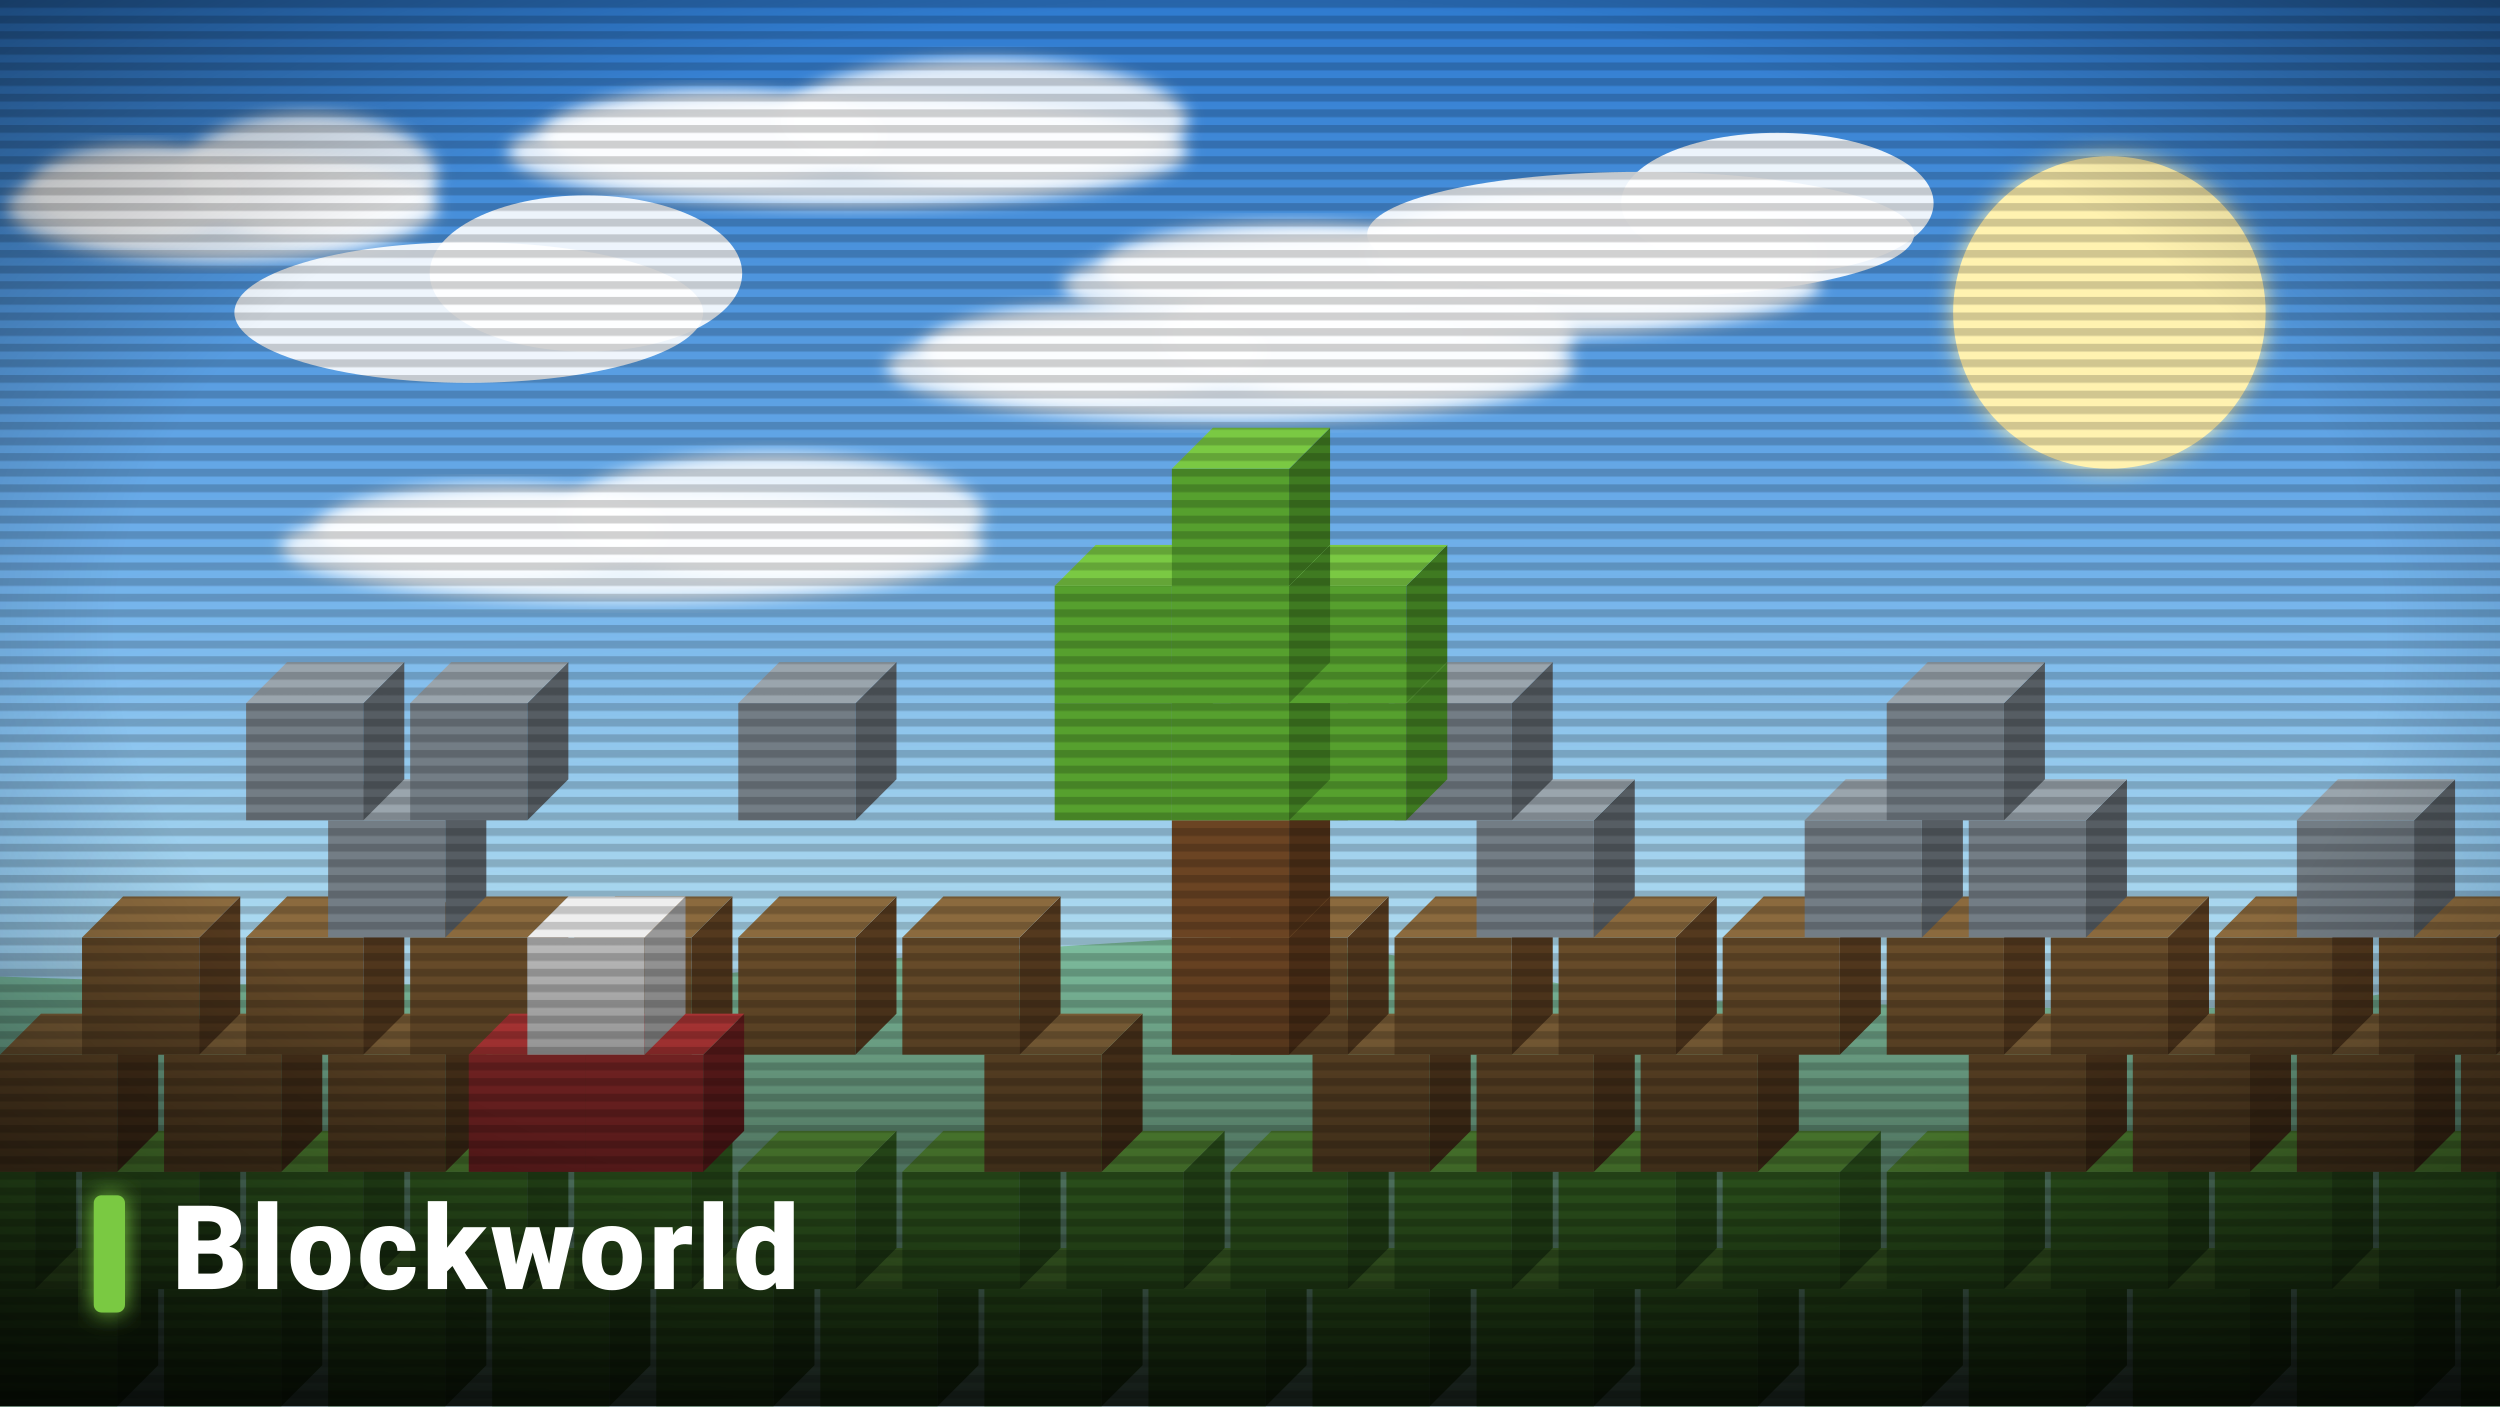
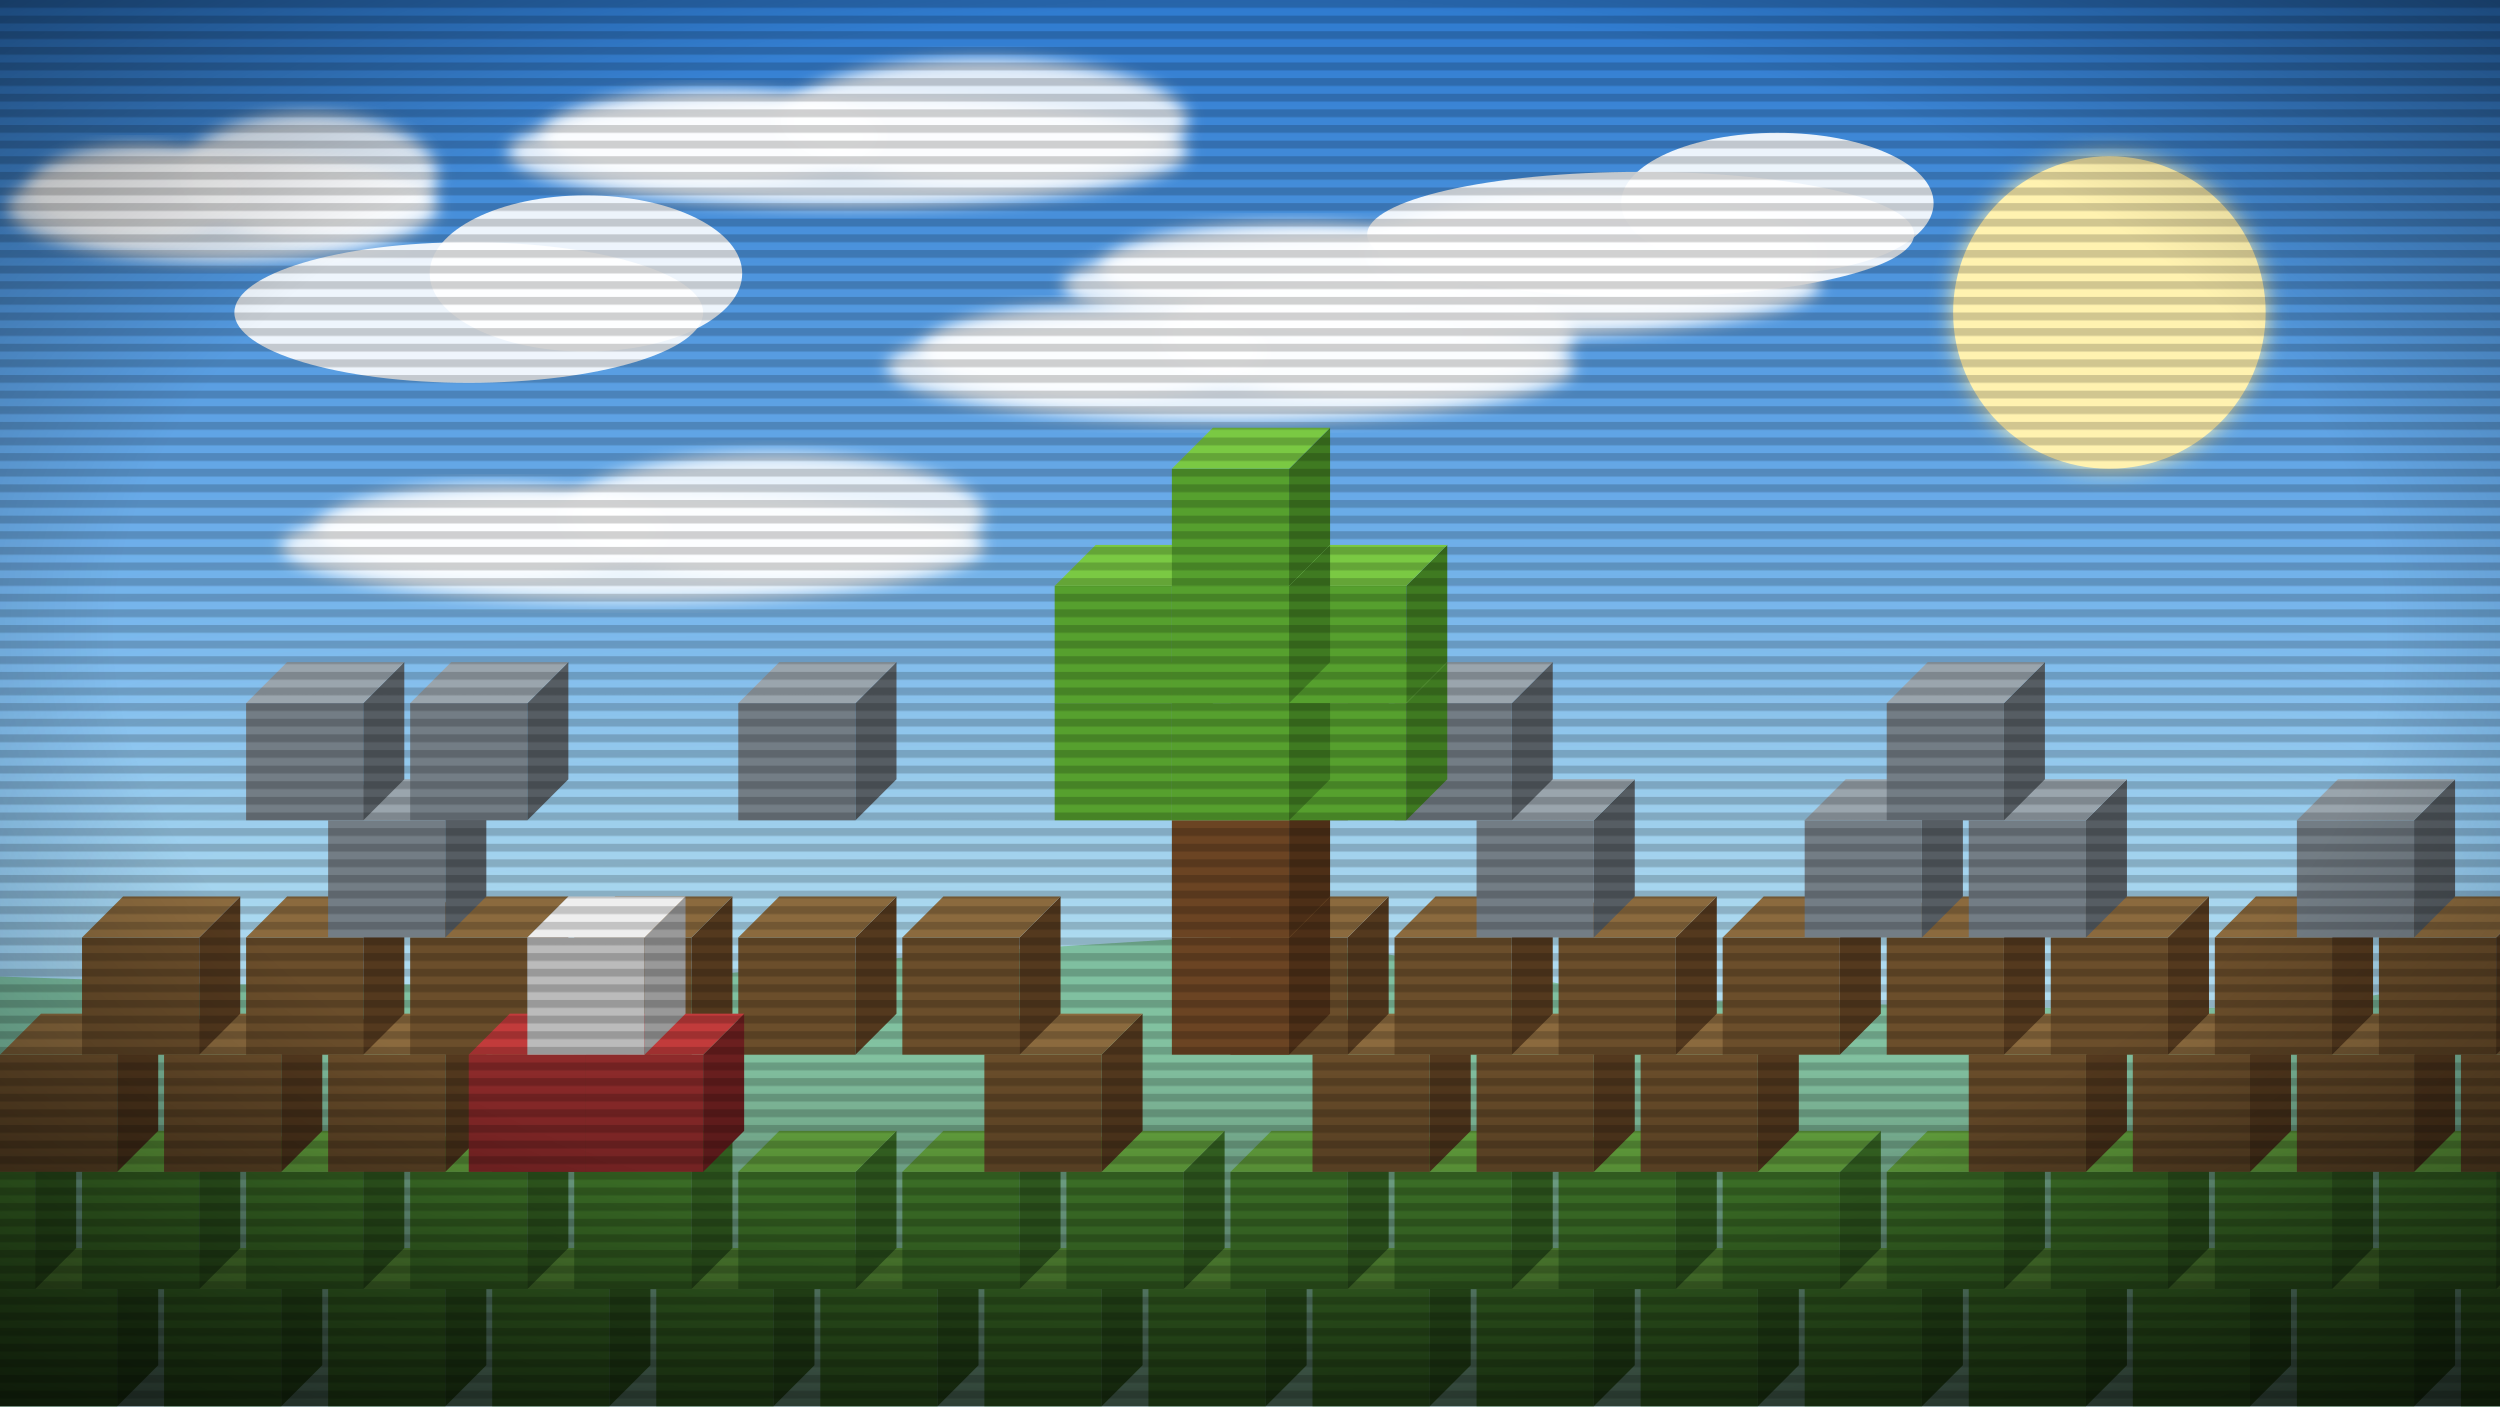
<svg xmlns="http://www.w3.org/2000/svg" viewBox="0 0 640 360" width="640" height="360" role="img" aria-label="Blockworld">
  <defs>
    <linearGradient id="bg" x1="0" y1="0" x2="1" y2="1">
      <stop offset="0" stop-color="#3d8ddb" />
      <stop offset="1" stop-color="#9fd8ff" />
    </linearGradient>
    <linearGradient id="fade" x1="0" y1="0" x2="0" y2="1">
      <stop offset="0" stop-color="#000" stop-opacity="0" />
      <stop offset="1" stop-color="#000" stop-opacity=".85" />
    </linearGradient>
    <radialGradient id="vig" cx=".5" cy=".45" r=".75">
      <stop offset=".6" stop-color="#000" stop-opacity="0" />
      <stop offset="1" stop-color="#000" stop-opacity=".55" />
    </radialGradient>
    <pattern id="scan" width="4" height="4" patternUnits="userSpaceOnUse">
      <rect width="4" height="2" fill="#000" />
    </pattern>
    <radialGradient id="neb" cx=".3" cy=".3" r=".9">
      <stop offset="0" stop-color="#fff" stop-opacity=".06" />
      <stop offset="1" stop-color="#000" stop-opacity=".35" />
    </radialGradient>
    <linearGradient id="skyg" x1="0" y1="0" x2="0" y2="1">
      <stop offset="0" stop-color="#2f7bd0" />
      <stop offset=".7" stop-color="#9fd8ff" />
      <stop offset="1" stop-color="#d9f0ff" />
    </linearGradient>
    <linearGradient id="stoneg" x1="0" y1="0" x2="0" y2="1">
      <stop offset="0" stop-color="#000" stop-opacity=".2" />
      <stop offset="1" stop-color="#000" stop-opacity=".6" />
    </linearGradient>
    <linearGradient id="arcg" x1="0" y1="0" x2="0" y2="1">
      <stop offset="0" stop-color="#000" stop-opacity="0" />
      <stop offset=".4" stop-color="#000" stop-opacity=".35" />
      <stop offset="1" stop-color="#000" stop-opacity=".7" />
    </linearGradient>
    <filter id="grainf" x="0" y="0" width="100%" height="100%">
      <feTurbulence type="fractalNoise" baseFrequency=".9" numOctaves="2" stitchTiles="stitch" />
      <feColorMatrix values="0 0 0 0 1  0 0 0 0 1  0 0 0 0 1  0 0 0 .5 0" />
    </filter>
    <pattern id="grain" width="160" height="160" patternUnits="userSpaceOnUse">
      <rect width="160" height="160" filter="url(#grainf)" />
    </pattern>
    <filter id="blur30" x="-50%" y="-50%" width="200%" height="200%">
      <feGaussianBlur stdDeviation="30" />
    </filter>
    <filter id="blur2">
      <feGaussianBlur stdDeviation="2" />
    </filter>
    <filter id="glow" x="-50%" y="-50%" width="200%" height="200%">
      <feGaussianBlur stdDeviation="3" result="b" />
      <feMerge>
        <feMergeNode in="b" />
        <feMergeNode in="SourceGraphic" />
      </feMerge>
    </filter>
    <filter id="soft" x="-50%" y="-50%" width="200%" height="200%">
      <feGaussianBlur stdDeviation="18" />
    </filter>
    <filter id="shadow" x="-20%" y="-20%" width="140%" height="140%">
      <feDropShadow dx="0" dy="6" stdDeviation="5" flood-color="#000" flood-opacity=".5" />
    </filter>
  </defs>
  <rect width="640" height="360" fill="url(#bg)" />
  <rect width="640" height="360" fill="url(#skyg)" />
  <ellipse cx="320.0" cy="250" rx="512.0" ry="70" fill="#fff2b0" opacity="0.18" filter="url(#blur30)" />
  <ellipse cx="57" cy="53" rx="55" ry="14" fill="#fff" opacity="0.85" filter="url(#blur2)" />
  <ellipse cx="79.0" cy="45" rx="33.0" ry="16" fill="#fff" opacity="0.85" filter="url(#blur2)" />
  <ellipse cx="35.0" cy="49" rx="27.5" ry="12" fill="#fff" opacity="0.85" filter="url(#blur2)" />
  <ellipse cx="369" cy="73" rx="97" ry="14" fill="#fff" opacity="0.85" filter="url(#blur2)" />
  <ellipse cx="407.8" cy="65" rx="58.2" ry="16" fill="#fff" opacity="0.85" filter="url(#blur2)" />
  <ellipse cx="330.2" cy="69" rx="48.5" ry="12" fill="#fff" opacity="0.85" filter="url(#blur2)" />
  <ellipse cx="315" cy="94" rx="88" ry="14" fill="#fff" opacity="0.85" filter="url(#blur2)" />
  <ellipse cx="350.2" cy="86" rx="52.8" ry="16" fill="#fff" opacity="0.85" filter="url(#blur2)" />
  <ellipse cx="279.8" cy="90" rx="44.0" ry="12" fill="#fff" opacity="0.85" filter="url(#blur2)" />
  <ellipse cx="217" cy="39" rx="87" ry="14" fill="#fff" opacity="0.85" filter="url(#blur2)" />
  <ellipse cx="251.8" cy="31" rx="52.2" ry="16" fill="#fff" opacity="0.85" filter="url(#blur2)" />
  <ellipse cx="182.2" cy="35" rx="43.5" ry="12" fill="#fff" opacity="0.85" filter="url(#blur2)" />
  <ellipse cx="162" cy="140" rx="90" ry="14" fill="#fff" opacity="0.85" filter="url(#blur2)" />
  <ellipse cx="198.0" cy="132" rx="54.0" ry="16" fill="#fff" opacity="0.85" filter="url(#blur2)" />
  <ellipse cx="126.0" cy="136" rx="45.0" ry="12" fill="#fff" opacity="0.85" filter="url(#blur2)" />
  <circle cx="540" cy="80" r="40" fill="#fff2b0" opacity="1" filter="url(#glow)" />
  <ellipse cx="120" cy="80" rx="60" ry="18" fill="#fff" opacity="0.9" />
  <ellipse cx="150" cy="70" rx="40" ry="20" fill="#fff" opacity="0.9" />
  <ellipse cx="420" cy="60" rx="70" ry="16" fill="#fff" opacity="0.9" />
  <ellipse cx="455" cy="52" rx="40" ry="18" fill="#fff" opacity="0.9" />
  <polygon points="0,360 0,250 60,252 154,252 244,244 324,239 424,256 525,258 586,258 640,250 640,360" fill="#5fae6a" opacity="0.6" />
  <polygon points="-42,330 -12,330 -12,360 -42,360" fill="#4a8a30" opacity="1" />
  <polygon points="-12,330 -1.5,319.5 -1.5,349.5 -12,360" fill="#3b6f26" opacity="1" />
  <polygon points="-42,330 -31.5,319.5 -1.5,319.5 -12,330" fill="#6cb043" opacity="1" />
  <polygon points="0,330 30,330 30,360 0,360" fill="#4a8a30" opacity="1" />
  <polygon points="30,330 40.5,319.5 40.5,349.5 30,360" fill="#3b6f26" opacity="1" />
  <polygon points="0,330 10.5,319.5 40.5,319.5 30,330" fill="#6cb043" opacity="1" />
  <polygon points="42,330 72,330 72,360 42,360" fill="#4a8a30" opacity="1" />
  <polygon points="72,330 82.5,319.5 82.5,349.5 72,360" fill="#3b6f26" opacity="1" />
  <polygon points="42,330 52.5,319.5 82.5,319.5 72,330" fill="#6cb043" opacity="1" />
  <polygon points="84,330 114,330 114,360 84,360" fill="#4a8a30" opacity="1" />
  <polygon points="114,330 124.5,319.5 124.5,349.5 114,360" fill="#3b6f26" opacity="1" />
  <polygon points="84,330 94.5,319.5 124.5,319.5 114,330" fill="#6cb043" opacity="1" />
  <polygon points="126,330 156,330 156,360 126,360" fill="#4a8a30" opacity="1" />
  <polygon points="156,330 166.5,319.5 166.5,349.5 156,360" fill="#3b6f26" opacity="1" />
  <polygon points="126,330 136.5,319.5 166.5,319.5 156,330" fill="#6cb043" opacity="1" />
  <polygon points="168,330 198,330 198,360 168,360" fill="#4a8a30" opacity="1" />
  <polygon points="198,330 208.5,319.5 208.5,349.5 198,360" fill="#3b6f26" opacity="1" />
  <polygon points="168,330 178.5,319.5 208.5,319.5 198,330" fill="#6cb043" opacity="1" />
  <polygon points="210,330 240,330 240,360 210,360" fill="#4a8a30" opacity="1" />
  <polygon points="240,330 250.5,319.5 250.5,349.5 240,360" fill="#3b6f26" opacity="1" />
  <polygon points="210,330 220.5,319.5 250.5,319.5 240,330" fill="#6cb043" opacity="1" />
  <polygon points="252,330 282,330 282,360 252,360" fill="#4a8a30" opacity="1" />
  <polygon points="282,330 292.5,319.5 292.5,349.5 282,360" fill="#3b6f26" opacity="1" />
  <polygon points="252,330 262.5,319.5 292.5,319.5 282,330" fill="#6cb043" opacity="1" />
  <polygon points="294,330 324,330 324,360 294,360" fill="#4a8a30" opacity="1" />
  <polygon points="324,330 334.5,319.5 334.5,349.5 324,360" fill="#3b6f26" opacity="1" />
  <polygon points="294,330 304.5,319.5 334.5,319.5 324,330" fill="#6cb043" opacity="1" />
  <polygon points="336,330 366,330 366,360 336,360" fill="#4a8a30" opacity="1" />
  <polygon points="366,330 376.5,319.5 376.5,349.5 366,360" fill="#3b6f26" opacity="1" />
  <polygon points="336,330 346.5,319.5 376.5,319.5 366,330" fill="#6cb043" opacity="1" />
  <polygon points="378,330 408,330 408,360 378,360" fill="#4a8a30" opacity="1" />
  <polygon points="408,330 418.5,319.5 418.5,349.5 408,360" fill="#3b6f26" opacity="1" />
  <polygon points="378,330 388.5,319.5 418.5,319.5 408,330" fill="#6cb043" opacity="1" />
  <polygon points="420,330 450,330 450,360 420,360" fill="#4a8a30" opacity="1" />
  <polygon points="450,330 460.5,319.5 460.5,349.5 450,360" fill="#3b6f26" opacity="1" />
  <polygon points="420,330 430.5,319.5 460.5,319.5 450,330" fill="#6cb043" opacity="1" />
  <polygon points="462,330 492,330 492,360 462,360" fill="#4a8a30" opacity="1" />
  <polygon points="492,330 502.5,319.5 502.5,349.5 492,360" fill="#3b6f26" opacity="1" />
  <polygon points="462,330 472.5,319.5 502.5,319.5 492,330" fill="#6cb043" opacity="1" />
  <polygon points="504,330 534,330 534,360 504,360" fill="#4a8a30" opacity="1" />
  <polygon points="534,330 544.5,319.5 544.5,349.5 534,360" fill="#3b6f26" opacity="1" />
  <polygon points="504,330 514.5,319.5 544.5,319.5 534,330" fill="#6cb043" opacity="1" />
  <polygon points="546,330 576,330 576,360 546,360" fill="#4a8a30" opacity="1" />
  <polygon points="576,330 586.5,319.5 586.5,349.5 576,360" fill="#3b6f26" opacity="1" />
  <polygon points="546,330 556.5,319.5 586.5,319.5 576,330" fill="#6cb043" opacity="1" />
  <polygon points="588,330 618,330 618,360 588,360" fill="#4a8a30" opacity="1" />
  <polygon points="618,330 628.5,319.5 628.5,349.5 618,360" fill="#3b6f26" opacity="1" />
  <polygon points="588,330 598.5,319.5 628.5,319.5 618,330" fill="#6cb043" opacity="1" />
  <polygon points="630,330 660,330 660,360 630,360" fill="#4a8a30" opacity="1" />
  <polygon points="660,330 670.5,319.5 670.5,349.5 660,360" fill="#3b6f26" opacity="1" />
  <polygon points="630,330 640.5,319.5 670.5,319.5 660,330" fill="#6cb043" opacity="1" />
  <polygon points="672,330 702,330 702,360 672,360" fill="#4a8a30" opacity="1" />
  <polygon points="702,330 712.5,319.5 712.5,349.5 702,360" fill="#3b6f26" opacity="1" />
  <polygon points="672,330 682.5,319.5 712.5,319.5 702,330" fill="#6cb043" opacity="1" />
  <polygon points="714,330 744,330 744,360 714,360" fill="#4a8a30" opacity="1" />
  <polygon points="744,330 754.5,319.5 754.5,349.5 744,360" fill="#3b6f26" opacity="1" />
  <polygon points="714,330 724.5,319.5 754.5,319.5 744,330" fill="#6cb043" opacity="1" />
  <polygon points="-21,300 9,300 9,330 -21,330" fill="#4a8a30" opacity="1" />
  <polygon points="9,300 19.5,289.5 19.5,319.5 9,330" fill="#3b6f26" opacity="1" />
  <polygon points="-21,300 -10.5,289.5 19.5,289.5 9,300" fill="#6cb043" opacity="1" />
  <polygon points="21,300 51,300 51,330 21,330" fill="#4a8a30" opacity="1" />
  <polygon points="51,300 61.5,289.5 61.5,319.5 51,330" fill="#3b6f26" opacity="1" />
  <polygon points="21,300 31.5,289.5 61.5,289.5 51,300" fill="#6cb043" opacity="1" />
  <polygon points="63,300 93,300 93,330 63,330" fill="#4a8a30" opacity="1" />
  <polygon points="93,300 103.5,289.5 103.5,319.5 93,330" fill="#3b6f26" opacity="1" />
  <polygon points="63,300 73.5,289.5 103.5,289.5 93,300" fill="#6cb043" opacity="1" />
  <polygon points="105,300 135,300 135,330 105,330" fill="#4a8a30" opacity="1" />
  <polygon points="135,300 145.5,289.5 145.5,319.5 135,330" fill="#3b6f26" opacity="1" />
  <polygon points="105,300 115.5,289.5 145.5,289.5 135,300" fill="#6cb043" opacity="1" />
  <polygon points="147,300 177,300 177,330 147,330" fill="#4a8a30" opacity="1" />
  <polygon points="177,300 187.5,289.5 187.5,319.5 177,330" fill="#3b6f26" opacity="1" />
  <polygon points="147,300 157.5,289.5 187.5,289.5 177,300" fill="#6cb043" opacity="1" />
  <polygon points="189,300 219,300 219,330 189,330" fill="#4a8a30" opacity="1" />
  <polygon points="219,300 229.5,289.5 229.5,319.5 219,330" fill="#3b6f26" opacity="1" />
  <polygon points="189,300 199.5,289.5 229.5,289.5 219,300" fill="#6cb043" opacity="1" />
  <polygon points="231,300 261,300 261,330 231,330" fill="#4a8a30" opacity="1" />
  <polygon points="261,300 271.5,289.5 271.5,319.5 261,330" fill="#3b6f26" opacity="1" />
  <polygon points="231,300 241.5,289.5 271.5,289.5 261,300" fill="#6cb043" opacity="1" />
  <polygon points="273,300 303,300 303,330 273,330" fill="#4a8a30" opacity="1" />
  <polygon points="303,300 313.5,289.5 313.5,319.5 303,330" fill="#3b6f26" opacity="1" />
  <polygon points="273,300 283.5,289.5 313.5,289.5 303,300" fill="#6cb043" opacity="1" />
  <polygon points="315,300 345,300 345,330 315,330" fill="#4a8a30" opacity="1" />
  <polygon points="345,300 355.5,289.5 355.5,319.5 345,330" fill="#3b6f26" opacity="1" />
  <polygon points="315,300 325.5,289.5 355.5,289.5 345,300" fill="#6cb043" opacity="1" />
  <polygon points="357,300 387,300 387,330 357,330" fill="#4a8a30" opacity="1" />
  <polygon points="387,300 397.5,289.5 397.5,319.5 387,330" fill="#3b6f26" opacity="1" />
  <polygon points="357,300 367.5,289.5 397.5,289.5 387,300" fill="#6cb043" opacity="1" />
  <polygon points="399,300 429,300 429,330 399,330" fill="#4a8a30" opacity="1" />
  <polygon points="429,300 439.5,289.5 439.5,319.5 429,330" fill="#3b6f26" opacity="1" />
  <polygon points="399,300 409.5,289.5 439.5,289.5 429,300" fill="#6cb043" opacity="1" />
  <polygon points="441,300 471,300 471,330 441,330" fill="#4a8a30" opacity="1" />
  <polygon points="471,300 481.5,289.5 481.5,319.5 471,330" fill="#3b6f26" opacity="1" />
  <polygon points="441,300 451.5,289.5 481.5,289.5 471,300" fill="#6cb043" opacity="1" />
  <polygon points="483,300 513,300 513,330 483,330" fill="#4a8a30" opacity="1" />
  <polygon points="513,300 523.5,289.5 523.5,319.5 513,330" fill="#3b6f26" opacity="1" />
  <polygon points="483,300 493.5,289.5 523.5,289.5 513,300" fill="#6cb043" opacity="1" />
  <polygon points="525,300 555,300 555,330 525,330" fill="#4a8a30" opacity="1" />
  <polygon points="555,300 565.5,289.5 565.5,319.5 555,330" fill="#3b6f26" opacity="1" />
  <polygon points="525,300 535.5,289.5 565.5,289.5 555,300" fill="#6cb043" opacity="1" />
  <polygon points="567,300 597,300 597,330 567,330" fill="#4a8a30" opacity="1" />
  <polygon points="597,300 607.5,289.5 607.5,319.5 597,330" fill="#3b6f26" opacity="1" />
  <polygon points="567,300 577.5,289.5 607.5,289.5 597,300" fill="#6cb043" opacity="1" />
  <polygon points="609,300 639,300 639,330 609,330" fill="#4a8a30" opacity="1" />
  <polygon points="639,300 649.5,289.5 649.5,319.5 639,330" fill="#3b6f26" opacity="1" />
  <polygon points="609,300 619.5,289.5 649.5,289.5 639,300" fill="#6cb043" opacity="1" />
  <polygon points="651,300 681,300 681,330 651,330" fill="#4a8a30" opacity="1" />
  <polygon points="681,300 691.5,289.5 691.5,319.5 681,330" fill="#3b6f26" opacity="1" />
  <polygon points="651,300 661.5,289.5 691.5,289.5 681,300" fill="#6cb043" opacity="1" />
  <polygon points="693,300 723,300 723,330 693,330" fill="#4a8a30" opacity="1" />
  <polygon points="723,300 733.5,289.5 733.5,319.5 723,330" fill="#3b6f26" opacity="1" />
  <polygon points="693,300 703.5,289.5 733.5,289.5 723,300" fill="#6cb043" opacity="1" />
  <polygon points="735,300 765,300 765,330 735,330" fill="#4a8a30" opacity="1" />
  <polygon points="765,300 775.5,289.5 775.5,319.5 765,330" fill="#3b6f26" opacity="1" />
  <polygon points="735,300 745.5,289.5 775.5,289.5 765,300" fill="#6cb043" opacity="1" />
  <polygon points="-42,270 -12,270 -12,300 -42,300" fill="#6b4e2b" opacity="1" />
  <polygon points="-12,270 -1.5,259.5 -1.5,289.5 -12,300" fill="#54391e" opacity="1" />
  <polygon points="-42,270 -31.5,259.5 -1.5,259.5 -12,270" fill="#8b6a3e" opacity="1" />
  <polygon points="0,270 30,270 30,300 0,300" fill="#6b4e2b" opacity="1" />
  <polygon points="30,270 40.5,259.5 40.5,289.5 30,300" fill="#54391e" opacity="1" />
  <polygon points="0,270 10.5,259.5 40.5,259.5 30,270" fill="#8b6a3e" opacity="1" />
  <polygon points="42,270 72,270 72,300 42,300" fill="#6b4e2b" opacity="1" />
  <polygon points="72,270 82.5,259.5 82.5,289.5 72,300" fill="#54391e" opacity="1" />
  <polygon points="42,270 52.5,259.5 82.5,259.5 72,270" fill="#8b6a3e" opacity="1" />
  <polygon points="84,270 114,270 114,300 84,300" fill="#6b4e2b" opacity="1" />
  <polygon points="114,270 124.5,259.5 124.5,289.5 114,300" fill="#54391e" opacity="1" />
  <polygon points="84,270 94.5,259.5 124.5,259.5 114,270" fill="#8b6a3e" opacity="1" />
  <polygon points="126,270 156,270 156,300 126,300" fill="#6b4e2b" opacity="1" />
  <polygon points="156,270 166.5,259.5 166.5,289.5 156,300" fill="#54391e" opacity="1" />
  <polygon points="126,270 136.5,259.5 166.5,259.5 156,270" fill="#8b6a3e" opacity="1" />
  <polygon points="252,270 282,270 282,300 252,300" fill="#6b4e2b" opacity="1" />
  <polygon points="282,270 292.5,259.5 292.5,289.5 282,300" fill="#54391e" opacity="1" />
  <polygon points="252,270 262.5,259.5 292.5,259.5 282,270" fill="#8b6a3e" opacity="1" />
  <polygon points="336,270 366,270 366,300 336,300" fill="#6b4e2b" opacity="1" />
  <polygon points="366,270 376.5,259.5 376.5,289.5 366,300" fill="#54391e" opacity="1" />
  <polygon points="336,270 346.5,259.5 376.5,259.5 366,270" fill="#8b6a3e" opacity="1" />
  <polygon points="378,270 408,270 408,300 378,300" fill="#6b4e2b" opacity="1" />
  <polygon points="408,270 418.5,259.5 418.5,289.5 408,300" fill="#54391e" opacity="1" />
  <polygon points="378,270 388.5,259.5 418.5,259.5 408,270" fill="#8b6a3e" opacity="1" />
  <polygon points="420,270 450,270 450,300 420,300" fill="#6b4e2b" opacity="1" />
  <polygon points="450,270 460.5,259.5 460.5,289.5 450,300" fill="#54391e" opacity="1" />
  <polygon points="420,270 430.5,259.5 460.5,259.5 450,270" fill="#8b6a3e" opacity="1" />
  <polygon points="504,270 534,270 534,300 504,300" fill="#6b4e2b" opacity="1" />
  <polygon points="534,270 544.5,259.5 544.5,289.5 534,300" fill="#54391e" opacity="1" />
  <polygon points="504,270 514.5,259.5 544.5,259.5 534,270" fill="#8b6a3e" opacity="1" />
  <polygon points="546,270 576,270 576,300 546,300" fill="#6b4e2b" opacity="1" />
  <polygon points="576,270 586.5,259.5 586.5,289.5 576,300" fill="#54391e" opacity="1" />
  <polygon points="546,270 556.5,259.5 586.5,259.5 576,270" fill="#8b6a3e" opacity="1" />
  <polygon points="588,270 618,270 618,300 588,300" fill="#6b4e2b" opacity="1" />
  <polygon points="618,270 628.5,259.5 628.5,289.5 618,300" fill="#54391e" opacity="1" />
  <polygon points="588,270 598.5,259.5 628.5,259.5 618,270" fill="#8b6a3e" opacity="1" />
  <polygon points="630,270 660,270 660,300 630,300" fill="#6b4e2b" opacity="1" />
  <polygon points="660,270 670.5,259.5 670.5,289.5 660,300" fill="#54391e" opacity="1" />
  <polygon points="630,270 640.5,259.5 670.5,259.5 660,270" fill="#8b6a3e" opacity="1" />
  <polygon points="672,270 702,270 702,300 672,300" fill="#6b4e2b" opacity="1" />
  <polygon points="702,270 712.5,259.5 712.5,289.5 702,300" fill="#54391e" opacity="1" />
  <polygon points="672,270 682.5,259.5 712.5,259.5 702,270" fill="#8b6a3e" opacity="1" />
  <polygon points="714,270 744,270 744,300 714,300" fill="#6b4e2b" opacity="1" />
  <polygon points="744,270 754.5,259.5 754.5,289.5 744,300" fill="#54391e" opacity="1" />
  <polygon points="714,270 724.5,259.5 754.5,259.5 744,270" fill="#8b6a3e" opacity="1" />
  <polygon points="21,240 51,240 51,270 21,270" fill="#6b4e2b" opacity="1" />
  <polygon points="51,240 61.5,229.5 61.5,259.5 51,270" fill="#54391e" opacity="1" />
  <polygon points="21,240 31.5,229.5 61.5,229.5 51,240" fill="#8b6a3e" opacity="1" />
  <polygon points="63,240 93,240 93,270 63,270" fill="#6b4e2b" opacity="1" />
  <polygon points="93,240 103.5,229.5 103.5,259.5 93,270" fill="#54391e" opacity="1" />
  <polygon points="63,240 73.5,229.5 103.5,229.5 93,240" fill="#8b6a3e" opacity="1" />
  <polygon points="105,240 135,240 135,270 105,270" fill="#6b4e2b" opacity="1" />
  <polygon points="135,240 145.5,229.5 145.5,259.5 135,270" fill="#54391e" opacity="1" />
  <polygon points="105,240 115.5,229.5 145.5,229.5 135,240" fill="#8b6a3e" opacity="1" />
  <polygon points="147,240 177,240 177,270 147,270" fill="#6b4e2b" opacity="1" />
  <polygon points="177,240 187.5,229.5 187.5,259.5 177,270" fill="#54391e" opacity="1" />
  <polygon points="147,240 157.5,229.5 187.5,229.5 177,240" fill="#8b6a3e" opacity="1" />
  <polygon points="189,240 219,240 219,270 189,270" fill="#6b4e2b" opacity="1" />
  <polygon points="219,240 229.5,229.5 229.5,259.5 219,270" fill="#54391e" opacity="1" />
  <polygon points="189,240 199.5,229.5 229.5,229.5 219,240" fill="#8b6a3e" opacity="1" />
  <polygon points="231,240 261,240 261,270 231,270" fill="#6b4e2b" opacity="1" />
  <polygon points="261,240 271.5,229.5 271.5,259.5 261,270" fill="#54391e" opacity="1" />
  <polygon points="231,240 241.5,229.5 271.5,229.5 261,240" fill="#8b6a3e" opacity="1" />
  <polygon points="315,240 345,240 345,270 315,270" fill="#6b4e2b" opacity="1" />
  <polygon points="345,240 355.5,229.5 355.5,259.5 345,270" fill="#54391e" opacity="1" />
  <polygon points="315,240 325.5,229.5 355.5,229.5 345,240" fill="#8b6a3e" opacity="1" />
  <polygon points="357,240 387,240 387,270 357,270" fill="#6b4e2b" opacity="1" />
  <polygon points="387,240 397.5,229.5 397.5,259.5 387,270" fill="#54391e" opacity="1" />
  <polygon points="357,240 367.5,229.5 397.5,229.5 387,240" fill="#8b6a3e" opacity="1" />
  <polygon points="399,240 429,240 429,270 399,270" fill="#6b4e2b" opacity="1" />
  <polygon points="429,240 439.5,229.5 439.5,259.5 429,270" fill="#54391e" opacity="1" />
  <polygon points="399,240 409.5,229.5 439.5,229.5 429,240" fill="#8b6a3e" opacity="1" />
  <polygon points="441,240 471,240 471,270 441,270" fill="#6b4e2b" opacity="1" />
  <polygon points="471,240 481.5,229.5 481.5,259.5 471,270" fill="#54391e" opacity="1" />
  <polygon points="441,240 451.5,229.5 481.5,229.5 471,240" fill="#8b6a3e" opacity="1" />
  <polygon points="483,240 513,240 513,270 483,270" fill="#6b4e2b" opacity="1" />
  <polygon points="513,240 523.5,229.5 523.5,259.5 513,270" fill="#54391e" opacity="1" />
  <polygon points="483,240 493.5,229.5 523.5,229.5 513,240" fill="#8b6a3e" opacity="1" />
  <polygon points="525,240 555,240 555,270 525,270" fill="#6b4e2b" opacity="1" />
  <polygon points="555,240 565.5,229.5 565.5,259.5 555,270" fill="#54391e" opacity="1" />
  <polygon points="525,240 535.5,229.5 565.5,229.5 555,240" fill="#8b6a3e" opacity="1" />
  <polygon points="567,240 597,240 597,270 567,270" fill="#6b4e2b" opacity="1" />
  <polygon points="597,240 607.5,229.5 607.5,259.5 597,270" fill="#54391e" opacity="1" />
  <polygon points="567,240 577.5,229.5 607.5,229.5 597,240" fill="#8b6a3e" opacity="1" />
  <polygon points="609,240 639,240 639,270 609,270" fill="#6b4e2b" opacity="1" />
  <polygon points="639,240 649.5,229.5 649.5,259.5 639,270" fill="#54391e" opacity="1" />
  <polygon points="609,240 619.5,229.5 649.5,229.5 639,240" fill="#8b6a3e" opacity="1" />
  <polygon points="651,240 681,240 681,270 651,270" fill="#6b4e2b" opacity="1" />
  <polygon points="681,240 691.5,229.5 691.5,259.5 681,270" fill="#54391e" opacity="1" />
  <polygon points="651,240 661.5,229.5 691.5,229.5 681,240" fill="#8b6a3e" opacity="1" />
  <polygon points="693,240 723,240 723,270 693,270" fill="#6b4e2b" opacity="1" />
  <polygon points="723,240 733.5,229.5 733.5,259.5 723,270" fill="#54391e" opacity="1" />
  <polygon points="693,240 703.5,229.5 733.5,229.5 723,240" fill="#8b6a3e" opacity="1" />
  <polygon points="735,240 765,240 765,270 735,270" fill="#6b4e2b" opacity="1" />
  <polygon points="765,240 775.5,229.5 775.5,259.5 765,270" fill="#54391e" opacity="1" />
  <polygon points="735,240 745.5,229.5 775.5,229.5 765,240" fill="#8b6a3e" opacity="1" />
  <polygon points="84,210 114,210 114,240 84,240" fill="#737d85" opacity="1" />
  <polygon points="114,210 124.5,199.5 124.5,229.5 114,240" fill="#565d63" opacity="1" />
  <polygon points="84,210 94.5,199.5 124.5,199.5 114,210" fill="#9aa5ad" opacity="1" />
  <polygon points="378,210 408,210 408,240 378,240" fill="#737d85" opacity="1" />
  <polygon points="408,210 418.5,199.5 418.5,229.5 408,240" fill="#565d63" opacity="1" />
  <polygon points="378,210 388.5,199.5 418.5,199.5 408,210" fill="#9aa5ad" opacity="1" />
  <polygon points="462,210 492,210 492,240 462,240" fill="#737d85" opacity="1" />
  <polygon points="492,210 502.5,199.5 502.5,229.5 492,240" fill="#565d63" opacity="1" />
  <polygon points="462,210 472.5,199.5 502.5,199.5 492,210" fill="#9aa5ad" opacity="1" />
  <polygon points="504,210 534,210 534,240 504,240" fill="#737d85" opacity="1" />
  <polygon points="534,210 544.5,199.5 544.5,229.5 534,240" fill="#565d63" opacity="1" />
  <polygon points="504,210 514.5,199.5 544.5,199.5 534,210" fill="#9aa5ad" opacity="1" />
  <polygon points="588,210 618,210 618,240 588,240" fill="#737d85" opacity="1" />
  <polygon points="618,210 628.5,199.5 628.5,229.5 618,240" fill="#565d63" opacity="1" />
  <polygon points="588,210 598.5,199.5 628.5,199.5 618,210" fill="#9aa5ad" opacity="1" />
  <polygon points="714,210 744,210 744,240 714,240" fill="#737d85" opacity="1" />
  <polygon points="744,210 754.5,199.5 754.5,229.5 744,240" fill="#565d63" opacity="1" />
  <polygon points="714,210 724.5,199.5 754.5,199.5 744,210" fill="#9aa5ad" opacity="1" />
  <polygon points="63,180 93,180 93,210 63,210" fill="#737d85" opacity="1" />
  <polygon points="93,180 103.5,169.5 103.5,199.5 93,210" fill="#565d63" opacity="1" />
  <polygon points="63,180 73.5,169.5 103.5,169.5 93,180" fill="#9aa5ad" opacity="1" />
  <polygon points="105,180 135,180 135,210 105,210" fill="#737d85" opacity="1" />
  <polygon points="135,180 145.5,169.5 145.5,199.5 135,210" fill="#565d63" opacity="1" />
  <polygon points="105,180 115.5,169.5 145.5,169.5 135,180" fill="#9aa5ad" opacity="1" />
  <polygon points="189,180 219,180 219,210 189,210" fill="#737d85" opacity="1" />
  <polygon points="219,180 229.5,169.5 229.5,199.5 219,210" fill="#565d63" opacity="1" />
  <polygon points="189,180 199.5,169.5 229.5,169.5 219,180" fill="#9aa5ad" opacity="1" />
  <polygon points="315,180 345,180 345,210 315,210" fill="#737d85" opacity="1" />
  <polygon points="345,180 355.5,169.5 355.5,199.5 345,210" fill="#565d63" opacity="1" />
  <polygon points="315,180 325.5,169.5 355.5,169.5 345,180" fill="#9aa5ad" opacity="1" />
  <polygon points="357,180 387,180 387,210 357,210" fill="#737d85" opacity="1" />
  <polygon points="387,180 397.5,169.5 397.5,199.5 387,210" fill="#565d63" opacity="1" />
  <polygon points="357,180 367.5,169.5 397.5,169.5 387,180" fill="#9aa5ad" opacity="1" />
  <polygon points="483,180 513,180 513,210 483,210" fill="#737d85" opacity="1" />
  <polygon points="513,180 523.5,169.5 523.5,199.5 513,210" fill="#565d63" opacity="1" />
  <polygon points="483,180 493.5,169.5 523.5,169.5 513,180" fill="#9aa5ad" opacity="1" />
  <polygon points="651,180 681,180 681,210 651,210" fill="#737d85" opacity="1" />
  <polygon points="681,180 691.5,169.5 691.5,199.5 681,210" fill="#565d63" opacity="1" />
  <polygon points="651,180 661.5,169.5 691.5,169.5 681,180" fill="#9aa5ad" opacity="1" />
  <polygon points="300,240 330,240 330,270 300,270" fill="#6b4423" opacity="1" />
  <polygon points="330,240 340.5,229.5 340.5,259.5 330,270" fill="#4d2f17" opacity="1" />
  <polygon points="300,240 310.5,229.5 340.5,229.5 330,240" fill="#8b5a2b" opacity="1" />
  <polygon points="300,210 330,210 330,240 300,240" fill="#6b4423" opacity="1" />
  <polygon points="330,210 340.5,199.5 340.5,229.5 330,240" fill="#4d2f17" opacity="1" />
  <polygon points="300,210 310.5,199.5 340.5,199.5 330,210" fill="#8b5a2b" opacity="1" />
  <polygon points="270,180 300,180 300,210 270,210" fill="#56a02e" opacity="1" />
  <polygon points="300,180 310.5,169.5 310.5,199.5 300,210" fill="#3f7a21" opacity="1" />
  <polygon points="270,180 280.5,169.5 310.5,169.5 300,180" fill="#7ac943" opacity="1" />
  <polygon points="330,180 360,180 360,210 330,210" fill="#56a02e" opacity="1" />
  <polygon points="360,180 370.5,169.5 370.5,199.5 360,210" fill="#3f7a21" opacity="1" />
  <polygon points="330,180 340.5,169.5 370.5,169.5 360,180" fill="#7ac943" opacity="1" />
  <polygon points="300,180 330,180 330,210 300,210" fill="#56a02e" opacity="1" />
  <polygon points="330,180 340.5,169.5 340.5,199.5 330,210" fill="#3f7a21" opacity="1" />
  <polygon points="300,180 310.5,169.5 340.5,169.5 330,180" fill="#7ac943" opacity="1" />
  <polygon points="270,150 300,150 300,180 270,180" fill="#56a02e" opacity="1" />
  <polygon points="300,150 310.5,139.5 310.5,169.5 300,180" fill="#3f7a21" opacity="1" />
  <polygon points="270,150 280.5,139.5 310.5,139.5 300,150" fill="#7ac943" opacity="1" />
  <polygon points="330,150 360,150 360,180 330,180" fill="#56a02e" opacity="1" />
  <polygon points="360,150 370.5,139.5 370.5,169.5 360,180" fill="#3f7a21" opacity="1" />
  <polygon points="330,150 340.5,139.5 370.5,139.5 360,150" fill="#7ac943" opacity="1" />
  <polygon points="300,150 330,150 330,180 300,180" fill="#56a02e" opacity="1" />
  <polygon points="330,150 340.5,139.5 340.5,169.5 330,180" fill="#3f7a21" opacity="1" />
  <polygon points="300,150 310.5,139.5 340.5,139.5 330,150" fill="#7ac943" opacity="1" />
  <polygon points="300,120 330,120 330,150 300,150" fill="#56a02e" opacity="1" />
  <polygon points="330,120 340.5,109.5 340.5,139.5 330,150" fill="#3f7a21" opacity="1" />
  <polygon points="300,120 310.5,109.5 340.5,109.5 330,120" fill="#7ac943" opacity="1" />
  <polygon points="120,270 150,270 150,300 120,300" fill="#8f2b2b" opacity="1" />
  <polygon points="150,270 160.5,259.5 160.5,289.5 150,300" fill="#6b1f1f" opacity="1" />
  <polygon points="120,270 130.5,259.5 160.5,259.5 150,270" fill="#c23b3b" opacity="1" />
  <polygon points="150,270 180,270 180,300 150,300" fill="#8f2b2b" opacity="1" />
  <polygon points="180,270 190.5,259.5 190.5,289.5 180,300" fill="#6b1f1f" opacity="1" />
  <polygon points="150,270 160.5,259.5 190.5,259.5 180,270" fill="#c23b3b" opacity="1" />
  <polygon points="135,240 165,240 165,270 135,270" fill="#bbb" opacity="1" />
  <polygon points="165,240 175.5,229.5 175.5,259.5 165,270" fill="#999" opacity="1" />
  <polygon points="135,240 145.5,229.5 175.5,229.5 165,240" fill="#eee" opacity="1" />
  <rect width="640" height="360" fill="url(#scan)" opacity=".18" />
  <rect width="640" height="360" fill="url(#vig)" />
-   <rect x="0" y="240" width="640" height="120" fill="url(#fade)" />
-   <rect x="24" y="306" width="8" height="30" fill="#7ac943" rx="2" filter="url(#glow)" />
-   <text x="44" y="330" font-family="ui-sans-serif,system-ui,Segoe UI,Roboto,Helvetica,Arial" font-size="30" font-weight="800" fill="#fff" letter-spacing="1">Blockworld</text>
+   <rect x="0" y="270" width="640" height="90" fill="url(#fade)" opacity=".7" />
</svg>
